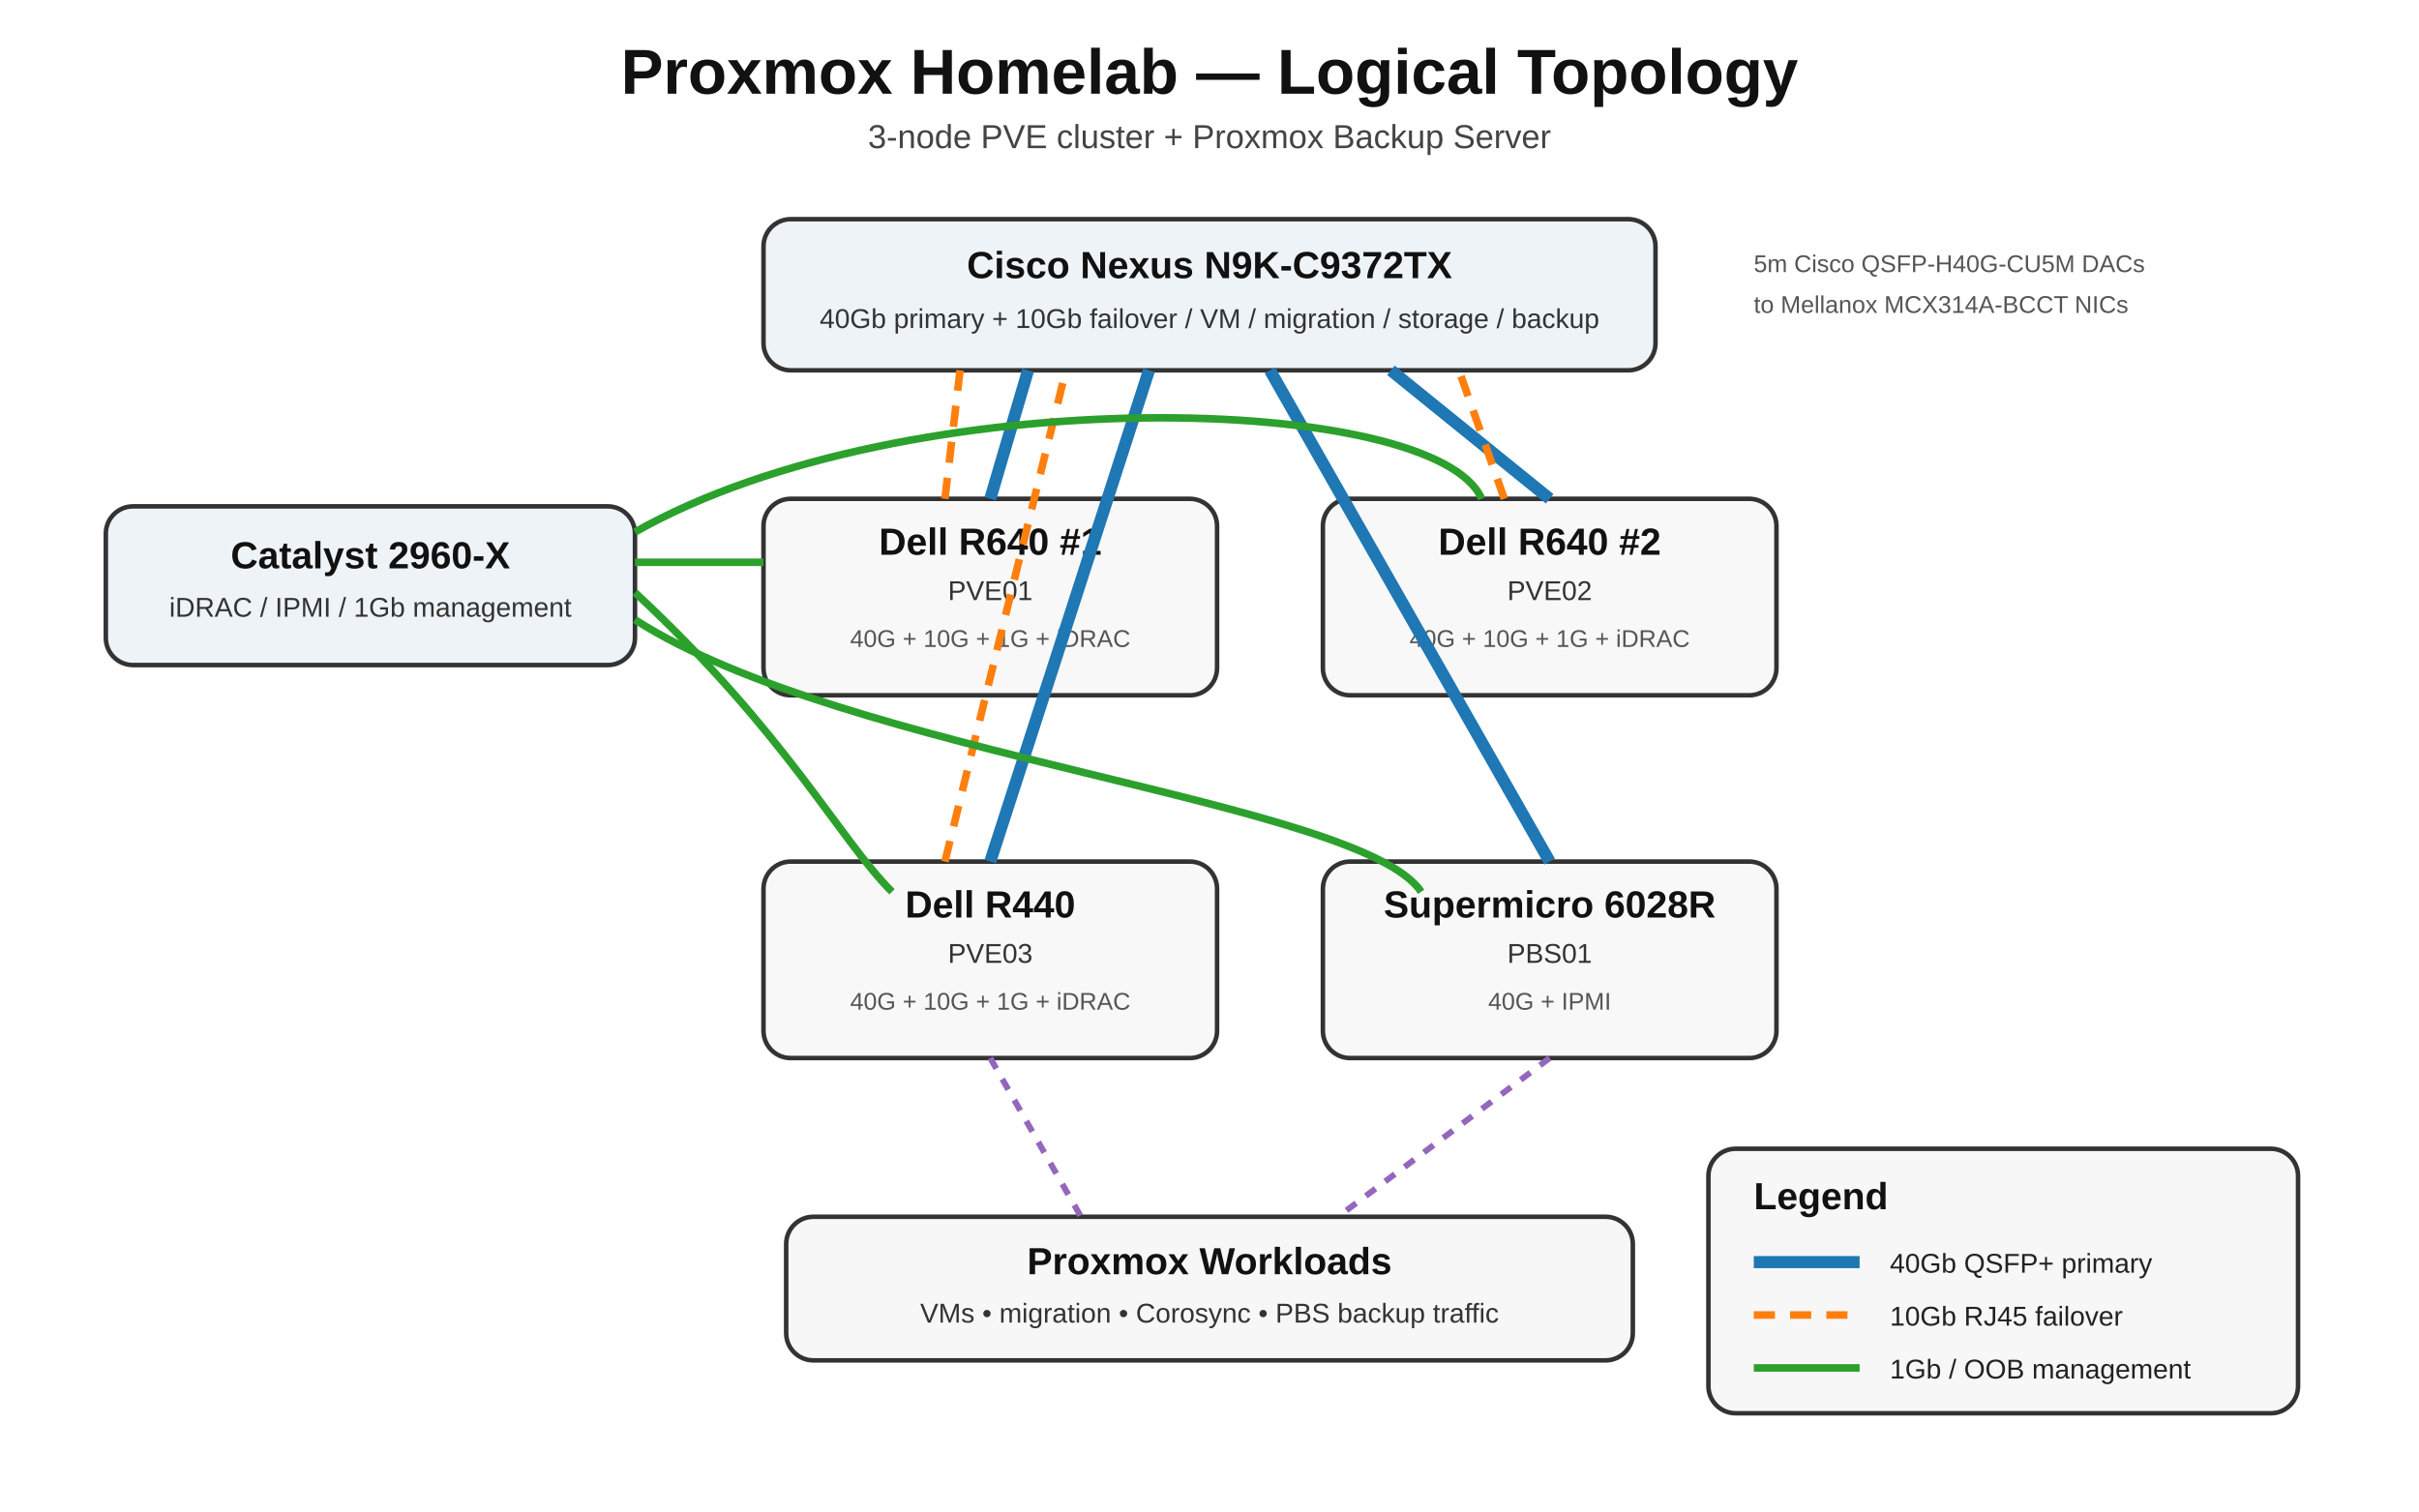
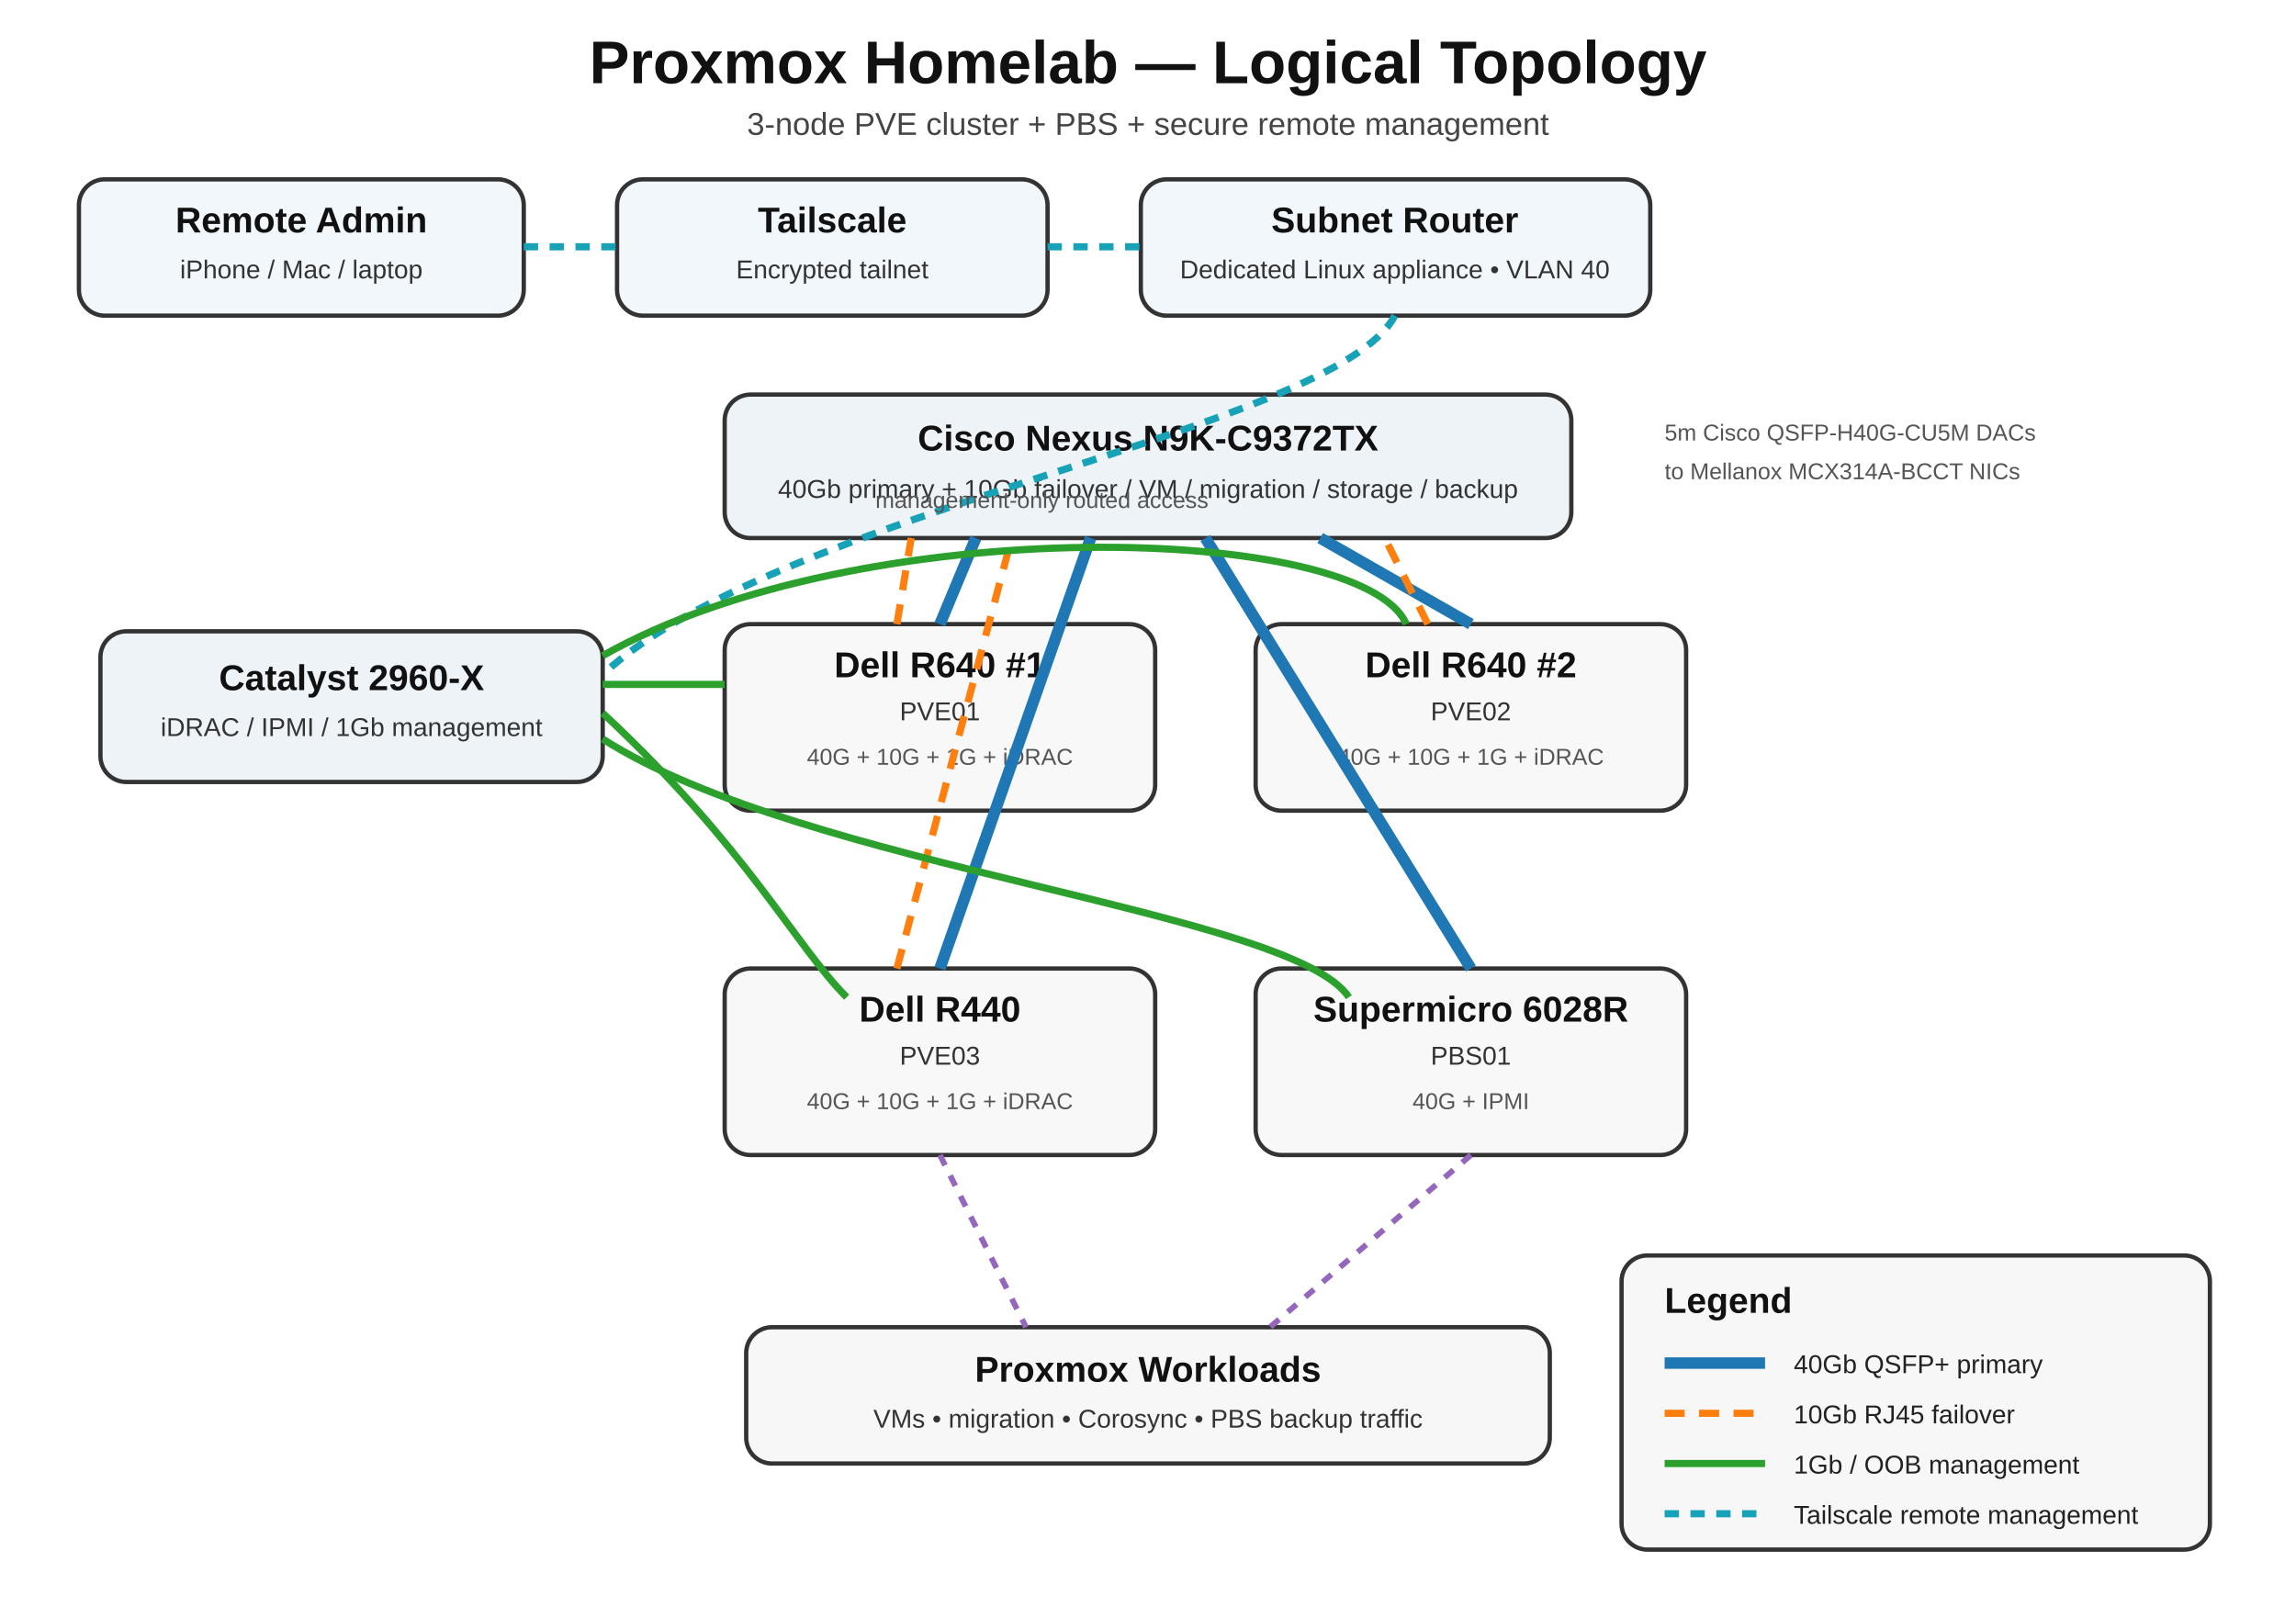
- <svg xmlns="http://www.w3.org/2000/svg" width="1600" height="1000" viewBox="0 0 1600 1000">
+ <svg xmlns="http://www.w3.org/2000/svg" width="1600" height="1120" viewBox="0 0 1600 1120">
  <defs>
    <style>
      .title { font: 700 42px Arial, sans-serif; fill: #111; }
      .subtitle { font: 400 22px Arial, sans-serif; fill: #444; }
      .box { fill: #f7f7f7; stroke: #333; stroke-width: 3; rx: 18; }
      .switch { fill: #eef3f8; }
      .server { fill: #f8f8f8; }
+       .remote { fill: #f2f7fb; }
      .label { font: 700 25px Arial, sans-serif; fill: #111; }
      .small { font: 400 18px Arial, sans-serif; fill: #333; }
      .tiny { font: 400 16px Arial, sans-serif; fill: #555; }
      .line40 { stroke: #1f77b4; stroke-width: 8; fill: none; }
      .line10 { stroke: #ff7f0e; stroke-width: 5; stroke-dasharray: 14 10; fill: none; }
      .line1 { stroke: #2ca02c; stroke-width: 5; fill: none; }
+       .lineremote { stroke: #17a2b8; stroke-width: 5; stroke-dasharray: 10 8; fill: none; }
      .linepbs { stroke: #9467bd; stroke-width: 4; stroke-dasharray: 8 8; fill: none; }
      .legend { font: 400 18px Arial, sans-serif; fill: #222; }
    </style>
  </defs>
-   <text x="800" y="62" text-anchor="middle" class="title">Proxmox Homelab — Logical Topology</text>
-   <text x="800" y="98" text-anchor="middle" class="subtitle">3-node PVE cluster + Proxmox Backup Server</text>
-   <rect x="505" y="145" width="590" height="100" class="box switch" />
-   <text x="800" y="184" text-anchor="middle" class="label">Cisco Nexus N9K-C9372TX</text>
-   <text x="800" y="217" text-anchor="middle" class="small">40Gb primary + 10Gb failover / VM / migration / storage / backup</text>
-   <rect x="70" y="335" width="350" height="105" class="box switch" />
-   <text x="245" y="376" text-anchor="middle" class="label">Catalyst 2960-X</text>
-   <text x="245" y="408" text-anchor="middle" class="small">iDRAC / IPMI / 1Gb management</text>
-   <rect x="505" y="330" width="300" height="130" class="box server" />
-   <text x="655" y="367" text-anchor="middle" class="label">Dell R640 #1</text>
-   <text x="655" y="397" text-anchor="middle" class="small">PVE01</text>
-   <text x="655" y="428" text-anchor="middle" class="tiny">40G + 10G + 1G + iDRAC</text>
-   <rect x="875" y="330" width="300" height="130" class="box server" />
-   <text x="1025" y="367" text-anchor="middle" class="label">Dell R640 #2</text>
-   <text x="1025" y="397" text-anchor="middle" class="small">PVE02</text>
-   <text x="1025" y="428" text-anchor="middle" class="tiny">40G + 10G + 1G + iDRAC</text>
-   <rect x="505" y="570" width="300" height="130" class="box server" />
-   <text x="655" y="607" text-anchor="middle" class="label">Dell R440</text>
-   <text x="655" y="637" text-anchor="middle" class="small">PVE03</text>
-   <text x="655" y="668" text-anchor="middle" class="tiny">40G + 10G + 1G + iDRAC</text>
-   <rect x="875" y="570" width="300" height="130" class="box server" />
-   <text x="1025" y="607" text-anchor="middle" class="label">Supermicro 6028R</text>
-   <text x="1025" y="637" text-anchor="middle" class="small">PBS01</text>
-   <text x="1025" y="668" text-anchor="middle" class="tiny">40G + IPMI</text>
-   <rect x="520" y="805" width="560" height="95" class="box" />
-   <text x="800" y="843" text-anchor="middle" class="label">Proxmox Workloads</text>
-   <text x="800" y="875" text-anchor="middle" class="small">VMs • migration • Corosync • PBS backup traffic</text>
-   <path d="M655 330 L680 245" class="line40" />
-   <path d="M1025 330 L920 245" class="line40" />
-   <path d="M655 570 L760 245" class="line40" />
-   <path d="M1025 570 L840 245" class="line40" />
-   <path d="M625 330 L635 245" class="line10" />
-   <path d="M995 330 L965 245" class="line10" />
-   <path d="M625 570 L705 245" class="line10" />
-   <path d="M420 372 L505 372" class="line1" />
-   <path d="M420 392 C520 485, 555 555, 590 590" class="line1" />
-   <path d="M420 410 C560 500, 900 530, 940 590" class="line1" />
-   <path d="M420 352 C600 250, 950 260, 980 330" class="line1" />
-   <path d="M655 700 L715 805" class="linepbs" />
-   <path d="M1025 700 L885 805" class="linepbs" />
-   <text x="1160" y="180" class="tiny">5m Cisco QSFP-H40G-CU5M DACs</text>
-   <text x="1160" y="207" class="tiny">to Mellanox MCX314A-BCCT NICs</text>
-   <rect x="1130" y="760" width="390" height="175" class="box" />
-   <text x="1160" y="800" class="label">Legend</text>
-   <line x1="1160" y1="835" x2="1230" y2="835" class="line40" />
-   <text x="1250" y="842" class="legend">40Gb QSFP+ primary</text>
-   <line x1="1160" y1="870" x2="1230" y2="870" class="line10" />
-   <text x="1250" y="877" class="legend">10Gb RJ45 failover</text>
-   <line x1="1160" y1="905" x2="1230" y2="905" class="line1" />
-   <text x="1250" y="912" class="legend">1Gb / OOB management</text>
+   <text x="800" y="58" text-anchor="middle" class="title">Proxmox Homelab — Logical Topology</text>
+   <text x="800" y="94" text-anchor="middle" class="subtitle">3-node PVE cluster + PBS + secure remote management</text>
+   <rect x="55" y="125" width="310" height="95" class="box remote" />
+   <text x="210" y="162" text-anchor="middle" class="label">Remote Admin</text>
+   <text x="210" y="194" text-anchor="middle" class="small">iPhone / Mac / laptop</text>
+   <rect x="430" y="125" width="300" height="95" class="box remote" />
+   <text x="580" y="162" text-anchor="middle" class="label">Tailscale</text>
+   <text x="580" y="194" text-anchor="middle" class="small">Encrypted tailnet</text>
+   <rect x="795" y="125" width="355" height="95" class="box remote" />
+   <text x="972" y="162" text-anchor="middle" class="label">Subnet Router</text>
+   <text x="972" y="194" text-anchor="middle" class="small">Dedicated Linux appliance • VLAN 40</text>
+   <path d="M365 172 L430 172" class="lineremote" />
+   <path d="M730 172 L795 172" class="lineremote" />
+   <rect x="505" y="275" width="590" height="100" class="box switch" />
+   <text x="800" y="314" text-anchor="middle" class="label">Cisco Nexus N9K-C9372TX</text>
+   <text x="800" y="347" text-anchor="middle" class="small">40Gb primary + 10Gb failover / VM / migration / storage / backup</text>
+   <rect x="70" y="440" width="350" height="105" class="box switch" />
+   <text x="245" y="481" text-anchor="middle" class="label">Catalyst 2960-X</text>
+   <text x="245" y="513" text-anchor="middle" class="small">iDRAC / IPMI / 1Gb management</text>
+   <path d="M972 220 C930 300, 545 355, 420 470" class="lineremote" />
+   <text x="610" y="354" class="tiny">management-only routed access</text>
+   <rect x="505" y="435" width="300" height="130" class="box server" />
+   <text x="655" y="472" text-anchor="middle" class="label">Dell R640 #1</text>
+   <text x="655" y="502" text-anchor="middle" class="small">PVE01</text>
+   <text x="655" y="533" text-anchor="middle" class="tiny">40G + 10G + 1G + iDRAC</text>
+   <rect x="875" y="435" width="300" height="130" class="box server" />
+   <text x="1025" y="472" text-anchor="middle" class="label">Dell R640 #2</text>
+   <text x="1025" y="502" text-anchor="middle" class="small">PVE02</text>
+   <text x="1025" y="533" text-anchor="middle" class="tiny">40G + 10G + 1G + iDRAC</text>
+   <rect x="505" y="675" width="300" height="130" class="box server" />
+   <text x="655" y="712" text-anchor="middle" class="label">Dell R440</text>
+   <text x="655" y="742" text-anchor="middle" class="small">PVE03</text>
+   <text x="655" y="773" text-anchor="middle" class="tiny">40G + 10G + 1G + iDRAC</text>
+   <rect x="875" y="675" width="300" height="130" class="box server" />
+   <text x="1025" y="712" text-anchor="middle" class="label">Supermicro 6028R</text>
+   <text x="1025" y="742" text-anchor="middle" class="small">PBS01</text>
+   <text x="1025" y="773" text-anchor="middle" class="tiny">40G + IPMI</text>
+   <rect x="520" y="925" width="560" height="95" class="box" />
+   <text x="800" y="963" text-anchor="middle" class="label">Proxmox Workloads</text>
+   <text x="800" y="995" text-anchor="middle" class="small">VMs • migration • Corosync • PBS backup traffic</text>
+   <path d="M655 435 L680 375" class="line40" />
+   <path d="M1025 435 L920 375" class="line40" />
+   <path d="M655 675 L760 375" class="line40" />
+   <path d="M1025 675 L840 375" class="line40" />
+   <path d="M625 435 L635 375" class="line10" />
+   <path d="M995 435 L965 375" class="line10" />
+   <path d="M625 675 L705 375" class="line10" />
+   <path d="M420 477 L505 477" class="line1" />
+   <path d="M420 497 C520 590, 555 660, 590 695" class="line1" />
+   <path d="M420 515 C560 605, 900 635, 940 695" class="line1" />
+   <path d="M420 457 C600 355, 950 365, 980 435" class="line1" />
+   <path d="M655 805 L715 925" class="linepbs" />
+   <path d="M1025 805 L885 925" class="linepbs" />
+   <text x="1160" y="307" class="tiny">5m Cisco QSFP-H40G-CU5M DACs</text>
+   <text x="1160" y="334" class="tiny">to Mellanox MCX314A-BCCT NICs</text>
+   <rect x="1130" y="875" width="410" height="205" class="box" />
+   <text x="1160" y="915" class="label">Legend</text>
+   <line x1="1160" y1="950" x2="1230" y2="950" class="line40" />
+   <text x="1250" y="957" class="legend">40Gb QSFP+ primary</text>
+   <line x1="1160" y1="985" x2="1230" y2="985" class="line10" />
+   <text x="1250" y="992" class="legend">10Gb RJ45 failover</text>
+   <line x1="1160" y1="1020" x2="1230" y2="1020" class="line1" />
+   <text x="1250" y="1027" class="legend">1Gb / OOB management</text>
+   <line x1="1160" y1="1055" x2="1230" y2="1055" class="lineremote" />
+   <text x="1250" y="1062" class="legend">Tailscale remote management</text>
</svg>
